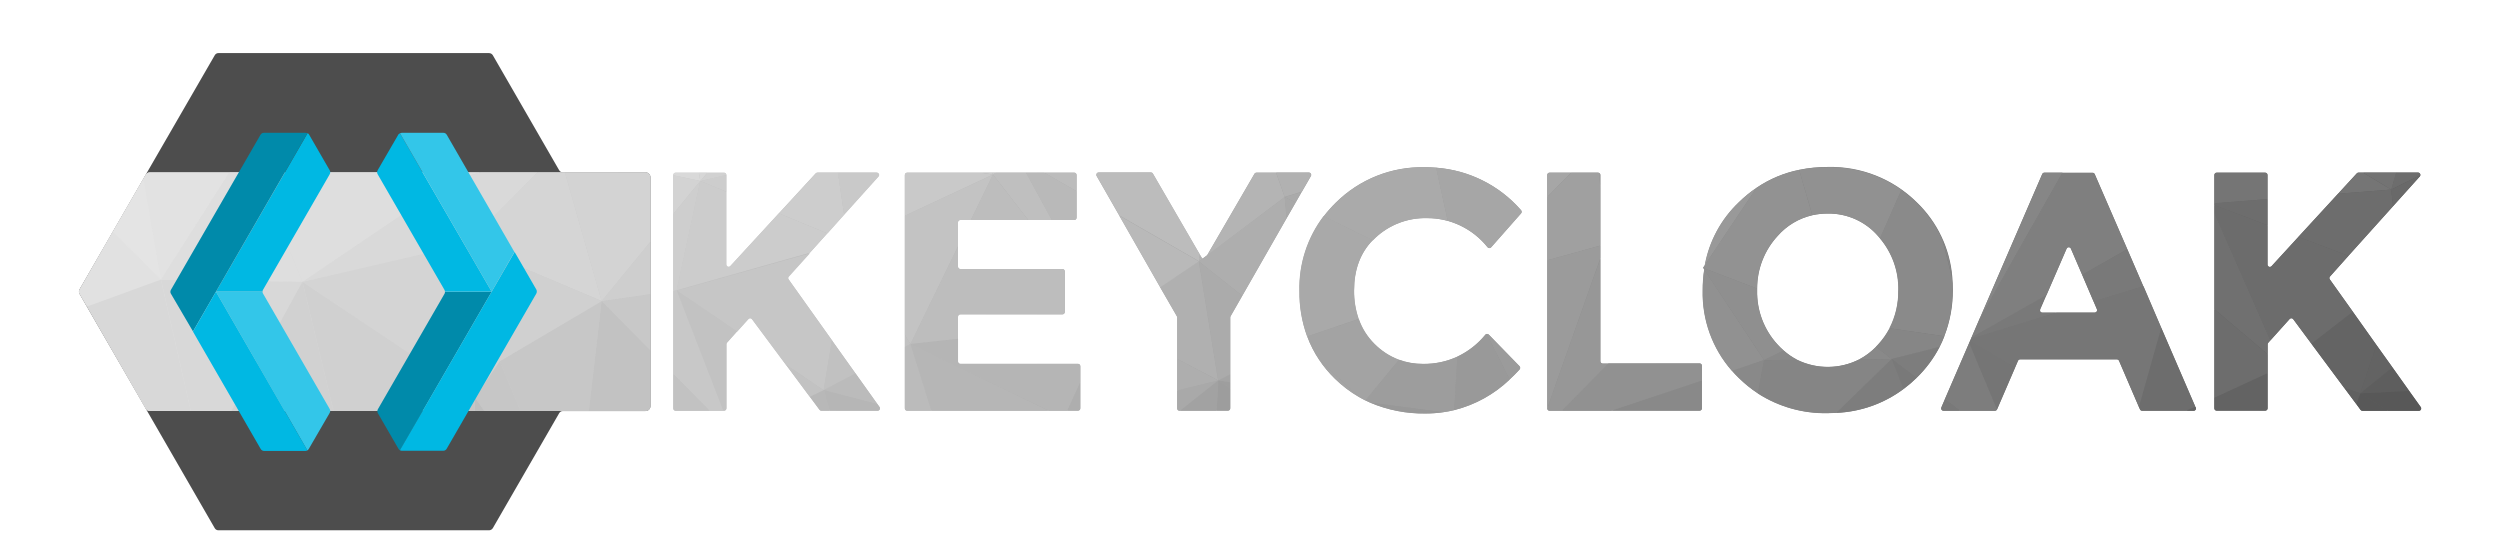
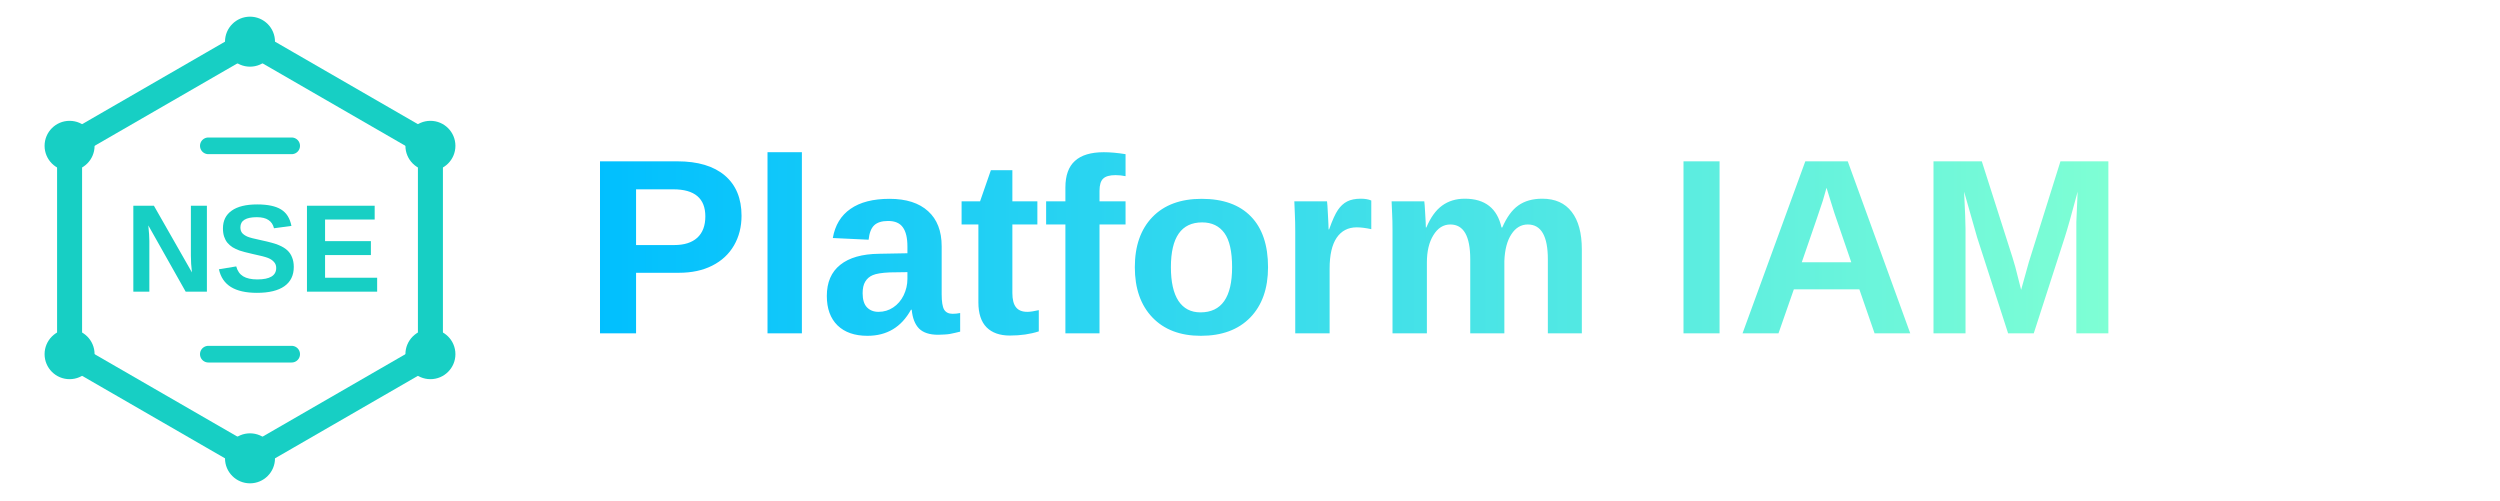
- <svg xmlns="http://www.w3.org/2000/svg" id="Guides" viewBox="0 230 600 130">
+ <svg xmlns="http://www.w3.org/2000/svg" width="300" height="60" viewBox="0 0 300 60" fill="none">
  <defs>
-     <style>.cls-1{fill:none;}.cls-2{fill:#4d4d4d;}.cls-3{clip-path:url(#clip-path);}.cls-4{fill:url(#linear-gradient);}.cls-5{fill:#e1e1e1;}.cls-6{fill:#585858;}.cls-7{fill:#696969;}.cls-8{fill:#5e5e5e;}.cls-9{fill:#6d6d6d;}.cls-10{fill:#636363;}.cls-11{fill:#737373;}.cls-12{fill:#757575;}.cls-13{fill:#646464;}.cls-14{fill:#6c6c6c;}.cls-15{fill:#606060;}.cls-16{fill:#707070;}.cls-17{fill:#767676;}.cls-18{fill:#797979;}.cls-19{fill:#7f7f7f;}.cls-20{fill:#868686;}.cls-21{fill:#8a8a8a;}.cls-22{fill:#7d7d7d;}.cls-23{fill:#919191;}.cls-24{fill:#858585;}.cls-25{fill:#929292;}.cls-26{fill:#898989;}.cls-27{fill:#8f8f8f;}.cls-28{fill:#999;}.cls-29{fill:#979797;}.cls-30{fill:#9f9f9f;}.cls-31{fill:#a6a6a6;}.cls-32{fill:#a0a0a0;}.cls-33{fill:#9b9b9b;}.cls-34{fill:#9d9d9d;}.cls-35{fill:#a3a3a3;}.cls-36{fill:#aaa;}.cls-37{fill:#a9a9a9;}.cls-38{fill:#989898;}.cls-39{fill:#b1b1b1;}.cls-40{fill:#9e9e9e;}.cls-41{fill:#a4a4a4;}.cls-42{fill:#aeaeae;}.cls-43{fill:#ababab;}.cls-44{fill:#b4b4b4;}.cls-45{fill:#a2a2a2;}.cls-46{fill:#bcbcbc;}.cls-47{fill:#b8b8b8;}.cls-48{fill:#b0b0b0;}.cls-49{fill:#b9b9b9;}.cls-50{fill:#bfbfbf;}.cls-51{fill:#b5b5b5;}.cls-52{fill:#bdbdbd;}.cls-53{fill:#b6b6b6;}.cls-54{fill:#c3c3c3;}.cls-55{fill:#c9c9c9;}.cls-56{fill:#bbb;}.cls-57{fill:#c1c1c1;}.cls-58{fill:#c6c6c6;}.cls-59{fill:#cdcdcd;}.cls-60{fill:#ccc;}.cls-61{fill:#c2c2c2;}.cls-62{fill:#c8c8c8;}.cls-63{fill:#c7c7c7;}.cls-64{fill:#cecece;}.cls-65{fill:#d3d3d3;}.cls-66{fill:#d5d5d5;}.cls-67{fill:#d0d0d0;}.cls-68{fill:#d9d9d9;}.cls-69{fill:#d4d4d4;}.cls-70{fill:#d8d8d8;}.cls-71{fill:#e2e2e2;}.cls-72{fill:#e4e4e4;}.cls-73{fill:#dedede;}.cls-74{fill:#c5c5c5;}.cls-75{fill:#d1d1d1;}.cls-76{fill:#cbcbcb;}.cls-77{fill:#d7d7d7;}.cls-78{fill:#ddd;}.cls-79{fill:#e3e3e3;}.cls-80{fill:#00b8e3;}.cls-81{fill:#33c6e9;}.cls-82{fill:#008aaa;}</style>
-     <clipPath id="clip-path">
-       <path class="cls-1" d="M580.49,328.6H567a0.58,0.58,0,0,1-.46-0.23l-1.05-1.43-2.88-3.87-7.86-10.58-4.39-5.92a0.56,0.56,0,0,0-.86,0l-4.6,5.12-0.52.59a0.55,0.55,0,0,0-.14.37V328a0.57,0.57,0,0,1-.56.56H532a0.56,0.56,0,0,1-.56-0.56V272a0.56,0.56,0,0,1,.56-0.56h11.63a0.56,0.56,0,0,1,.56.56v21.47a0.56,0.56,0,0,0,1,.38l6.42-7,9.55-10.39,4.48-4.87a0.56,0.56,0,0,1,.41-0.18h14.28a0.56,0.56,0,0,1,.56.58,0.63,0.63,0,0,1-.14.35l-6.43,7.15-10.7,11.9-4.46,5a0.55,0.55,0,0,0,0,.69l5.56,7.77,5.06,7.13,0.62,0.87,3.83,5.36,4,5.62,2.79,3.9A0.57,0.57,0,0,1,580.49,328.6ZM527,327.81a0.57,0.57,0,0,1-.51.79H514.11a0.55,0.55,0,0,1-.51-0.34l-0.25-.55h0l-4.78-11.11a0.55,0.55,0,0,0-.51-0.34H484.84a0.57,0.57,0,0,0-.52.34l-0.71,1.65-4.31,10v0a0.56,0.56,0,0,1-.5.32H466.43a0.56,0.56,0,0,1-.51-0.79l0.86-2,5.83-13.49h0l0.21-.48,0.25-.56,0.11-.28,1.94-4.5v0l0,0h0l15-34.67a0.57,0.57,0,0,1,.51-0.34h11.61a0.55,0.55,0,0,1,.51.34l7.79,18,3.85,8.91,4.31,10,8.15,18.87Zm-23.71-23.55-0.82-1.91-2.74-6.4L497,289.63a0.57,0.57,0,0,0-1,0l-4.86,11.21-1.48,3.42a0.56,0.56,0,0,0,.51.78h12.61A0.56,0.56,0,0,0,503.26,304.26Zm-36.64,6.44a24.47,24.47,0,0,1-1.14,2.55,28.69,28.69,0,0,1-5.52,7.42l0,0a30.51,30.51,0,0,1-3.13,2.68,29,29,0,0,1-16.14,5.72c-0.68,0-1.38.07-2.08,0.07a29.86,29.86,0,0,1-16.72-4.73,30.35,30.35,0,0,1-4.62-3.74c-0.57-.56-1.12-1.13-1.63-1.72a28.24,28.24,0,0,1-7-19.33,32.44,32.44,0,0,1,.37-5h0l-0.26-.38,0.42-.63a27.71,27.71,0,0,1,8.14-15.07,30.43,30.43,0,0,1,4.31-3.52,28.1,28.1,0,0,1,10.22-4.28h0a32.86,32.86,0,0,1,6.8-.67,29.36,29.36,0,0,1,21.35,8.47,28,28,0,0,1,8.53,17.89v0c0.1,1,.14,2.08.14,3.16A30.07,30.07,0,0,1,466.63,310.7Zm-11-11a18.72,18.72,0,0,0-4.4-12.46,7.21,7.21,0,0,0-.5-0.59,15.67,15.67,0,0,0-12.06-5.39,17.27,17.27,0,0,0-3.69.39,15.75,15.75,0,0,0-8.37,5,18.58,18.58,0,0,0-4.9,12.6c0,0.15,0,.29,0,0.45a18.54,18.54,0,0,0,4.91,13,16.28,16.28,0,0,0,1.48,1.44,15.69,15.69,0,0,0,3.22,2.21,16.71,16.71,0,0,0,14.94-.12,16.26,16.26,0,0,0,4-3c0.17-.17.34-0.34,0.5-0.52a18.55,18.55,0,0,0,2.77-3.92A19.13,19.13,0,0,0,455.6,299.69Zm-47.7,17.53H384.65a0.55,0.55,0,0,1-.56-0.55V272a0.55,0.55,0,0,0-.32-0.5,0.49,0.49,0,0,0-.24-0.06H371.9a0.56,0.56,0,0,0-.56.56v56a0.56,0.56,0,0,0,.56.56h36a0.56,0.56,0,0,0,.56-0.56V317.78A0.56,0.56,0,0,0,407.9,317.22Zm-63.24-47c-0.92-.08-1.85-0.11-2.8-0.11a29.36,29.36,0,0,0-21.31,8.51,30.65,30.65,0,0,0-2.88,3.25h0a28.57,28.57,0,0,0-5.83,18,30.78,30.78,0,0,0,1.86,10.9,26.61,26.61,0,0,0,2.87,5.6h0a28.23,28.23,0,0,0,3.79,4.53,28.92,28.92,0,0,0,5.7,4.34h0c0.51,0.29,1,.58,1.57.85q0.57,0.29,1.17.54h0a32.63,32.63,0,0,0,13.27,2.59,29.57,29.57,0,0,0,4.24-.3h0c0.88-.12,1.76-0.29,2.62-0.5a29.64,29.64,0,0,0,13.31-7.35c0.81-.74,1.61-1.55,2.39-2.4a0.57,0.57,0,0,0,0-.78l-7.38-7.59a0.54,0.54,0,0,0-.49-0.16,0.61,0.61,0,0,0-.33.2,18.73,18.73,0,0,1-15,7,16.65,16.65,0,0,1-5.78-1,16.21,16.21,0,0,1-5.91-3.85,15.61,15.61,0,0,1-3.74-5.94,20.28,20.28,0,0,1-1.09-6.85q0-7.43,4.44-12c0.22-.22.44-0.44,0.67-0.66a17.52,17.52,0,0,1,12.31-4.7,18.45,18.45,0,0,1,14.64,7,0.55,0.55,0,0,0,.84,0l7.18-8.14a0.58,0.58,0,0,0,0-.76A30,30,0,0,0,344.66,270.24Zm-32.26,5.82,2.17-3.78a0.56,0.56,0,0,0-.48-0.84H301.55a0.57,0.57,0,0,0-.48.28l-11.36,19.55h0l-0.61.45-0.46.35a0.58,0.58,0,0,1-.24-0.22l-0.19-.32-0.29-.48L276.7,271.71a0.57,0.57,0,0,0-.48-0.28H263.68a0.56,0.56,0,0,0-.48.84l5.44,9.5L278.47,299l4,6.93a0.57,0.57,0,0,1,.08.28V328a0.56,0.56,0,0,0,.56.56H294.7a0.56,0.56,0,0,0,.56-0.56V306.17a0.57,0.57,0,0,1,.08-0.28l2.8-4.9,10.64-18.61,2.18-3.79,1.44-2.53h0Zm-53.69,41.26H230.48a0.56,0.56,0,0,1-.56-0.56V306a0.57,0.57,0,0,1,.56-0.56H255a0.56,0.56,0,0,0,.56-0.56v-9.75a0.56,0.56,0,0,0-.56-0.56H230.48a0.56,0.56,0,0,1-.56-0.56V283.36a0.56,0.56,0,0,1,.56-0.56h27.34a0.56,0.56,0,0,0,.56-0.56V272a0.56,0.56,0,0,0-.56-0.56h-40.1a0.56,0.56,0,0,0-.56.56v56a0.56,0.56,0,0,0,.56.56h41a0.56,0.56,0,0,0,.56-0.56V317.87A0.56,0.56,0,0,0,258.72,317.31ZM210.59,327q-2.18-3-5.3-7.43-2.44-3.41-5.43-7.62l-0.2-.29q-7.44-10.46-10.43-14.62a0.56,0.56,0,0,1,0-.69l5.09-5.65h0l4.19-4.66,4-4.48,8.28-9.2a0.56,0.56,0,0,0-.42-0.93H196.18a0.57,0.57,0,0,0-.42.18l-8.85,9.61-11.6,12.62a0.56,0.56,0,0,1-1-.38V272a0.55,0.55,0,0,0-.56-0.55H162.15a0.56,0.56,0,0,0-.56.56v56a0.56,0.56,0,0,0,.56.56h11.63a0.56,0.56,0,0,0,.56-0.56V312.61a0.55,0.55,0,0,1,.14-0.37l2.42-2.71,2.7-3a0.56,0.56,0,0,1,.86,0l8.07,10.85,5.8,7.8,2.33,3.14a0.55,0.55,0,0,0,.45.23h13.51a0.57,0.57,0,0,0,.46-0.89Zm-55.66-55.65h-119a1.08,1.08,0,0,0-.91.51s0,0,0,0l-0.59,1-7.28,12.62-8,13.94a1,1,0,0,0,0,1.05l1.75,3L35,328.11a1.06,1.06,0,0,0,.92.53h119a1.18,1.18,0,0,0,1.17-1.18v-54.9A1.19,1.19,0,0,0,154.93,271.37Z" />
-     </clipPath>
-     <linearGradient id="linear-gradient" x1="17.66" y1="300.84" x2="584.47" y2="300.84" gradientUnits="userSpaceOnUse">
-       <stop offset="0" stop-color="#e6e6e6" />
-       <stop offset="1" stop-color="#595959" />
+     <linearGradient id="grad1" x1="0%" y1="0%" x2="100%" y2="0%">
+       <stop offset="0%" style="stop-color:#00bfff; stop-opacity:1" />
+       <stop offset="100%" style="stop-color:#7fffd4; stop-opacity:1" />
    </linearGradient>
  </defs>
-   <path class="cls-2" d="M135.1,271.36a1,1,0,0,1-.91-0.52l-15.91-27.58a1.08,1.08,0,0,0-.93-0.52H52.45a1,1,0,0,0-.91.52L35,271.88a0,0,0,0,0,0,0L19.08,299.47a1.07,1.07,0,0,0,0,1.05L35,328.1l16.53,28.65a1,1,0,0,0,.91.52h64.91a1.08,1.08,0,0,0,.93-0.52l15.92-27.58a1,1,0,0,1,.91-0.52h19.81a1.19,1.19,0,0,0,1.19-1.19v-54.9a1.19,1.19,0,0,0-1.19-1.19H135.1Z" />
-   <g class="cls-3">
-     <rect class="cls-4" x="17.66" y="262.56" width="566.81" height="76.56" />
-   </g>
-   <path class="cls-5" d="M38.62,297.11l-17.78,6.45-1.75-3a1,1,0,0,1,0-1.05l8-13.94Z" />
-   <path class="cls-6" d="M580.49,328.6h-7.34l-6.7-4.2,11.71-.59,2.79,3.9A0.57,0.57,0,0,1,580.49,328.6Z" />
-   <path class="cls-6" d="M573.15,328.6H567a0.58,0.58,0,0,1-.46-0.23l-1.05-1.43,1-2.55Z" />
-   <path class="cls-7" d="M580.89,272a0.63,0.63,0,0,1-.14.35l-6.43,7.15-0.4-4Z" />
-   <path class="cls-8" d="M578.16,323.81l-11.71.59,7.72-6.21Z" />
-   <path class="cls-9" d="M580.89,272l-7,3.49,1.19-4.07h5.23A0.56,0.56,0,0,1,580.89,272Z" />
-   <path class="cls-10" d="M574.17,318.19l-7.72,6.21,3.89-11.57Z" />
-   <polygon class="cls-11" points="575.1 271.43 573.91 275.5 567.14 271.43 575.1 271.43" />
-   <path class="cls-12" d="M544.21,272v5.79l-12.75,1V272a0.56,0.56,0,0,1,.56-0.56h11.63A0.56,0.56,0,0,1,544.21,272Z" />
-   <path class="cls-12" d="M573.91,275.5l-12.75,1,4.48-4.87a0.56,0.56,0,0,1,.41-0.18h1.09Z" />
-   <path class="cls-13" d="M570.34,312.83l-3.89,11.57-3.86-1.32-7.86-10.58,9.93-7.67,5.06,7.13Z" />
-   <polygon class="cls-9" points="544.22 277.78 544.22 284.06 531.46 279.23 531.46 278.77 544.22 277.78" />
-   <polygon class="cls-9" points="574.31 279.51 563.61 291.41 551.61 286.86 561.16 276.48 573.91 275.5 574.31 279.51" />
-   <path class="cls-14" d="M564.67,304.83l-9.93,7.67-4.39-5.92a0.56,0.56,0,0,0-.86,0l-4.6,5.12-13.42-30.46v-2l12.75,4.83v9.4a0.56,0.56,0,0,0,1,.38l6.42-7,12,4.54-4.46,5a0.55,0.55,0,0,0,0,.69Z" />
-   <polygon class="cls-15" points="566.45 324.39 565.48 326.94 562.6 323.07 566.45 324.39" />
-   <path class="cls-16" d="M544.88,311.65l-0.52.59a0.55,0.55,0,0,0-.14.37V315l-12.75-10.82v-23Z" />
-   <path class="cls-10" d="M527,327.81a0.57,0.57,0,0,1-.51.79H524.6l2.26-1Z" />
-   <path class="cls-10" d="M544.21,319.55V328a0.57,0.57,0,0,1-.56.56H532a0.56,0.56,0,0,1-.56-0.56v-2.6Z" />
-   <path class="cls-9" d="M526.86,327.55l-2.26,1H514.11a0.55,0.55,0,0,1-.51-0.34l-0.25-.55h0l5.36-19Z" />
-   <polygon class="cls-9" points="544.22 315.03 544.22 319.55 531.46 325.43 531.46 304.21 544.22 315.03" />
-   <path class="cls-17" d="M518.71,308.68l-5.36,19-4.78-11.11a0.55,0.55,0,0,0-.51-0.34H484.83a0.57,0.57,0,0,0-.52.34l-0.71,1.65-10.8-6.39,0.25-.56L493.6,305h9.15a0.56,0.56,0,0,0,.51-0.78l-0.82-1.91,12-3.64Z" />
-   <path class="cls-18" d="M493.6,305L473,311.29l0.11-.28,17.94-10.18-1.48,3.42a0.56,0.56,0,0,0,.51.78h3.46Z" />
-   <polygon class="cls-18" points="514.4 298.71 502.44 302.35 499.71 295.95 510.55 289.8 514.4 298.71" />
-   <path class="cls-12" d="M483.6,318.24l-4.31,10v0l-6.69-15.94h0l0.21-.48Z" />
-   <path class="cls-19" d="M510.55,289.8l-10.84,6.15L497,289.63a0.57,0.57,0,0,0-1,0l-4.86,11.21L473.16,311l1.94-4.5v0l0,0h0l19.84-35h7.26a0.55,0.55,0,0,1,.51.34Z" />
-   <path class="cls-20" d="M466.21,287.57a28.28,28.28,0,0,1,2.25,8.91Z" />
-   <path class="cls-20" d="M495,271.43l-19.84,35,15-34.67a0.57,0.57,0,0,1,.51-0.34H495Z" />
-   <path class="cls-21" d="M468.6,299.65a30.07,30.07,0,0,1-2,11.05l-13.16-1.93a19.13,19.13,0,0,0,2.14-9.09,18.72,18.72,0,0,0-4.4-12.46l5.14-11.66a29.67,29.67,0,0,1,3.59,3,28.15,28.15,0,0,1,6.27,9l2.25,8.91v0C468.55,297.52,468.6,298.57,468.6,299.65Z" />
-   <path class="cls-22" d="M454,316.16l11.5-2.91a28.69,28.69,0,0,1-5.52,7.42Z" />
-   <path class="cls-22" d="M479.28,328.27a0.56,0.56,0,0,1-.5.32h-8.34l-3.67-2.78,5.83-13.49Z" />
-   <path class="cls-18" d="M454,316.16l6,4.51,0,0a30.51,30.51,0,0,1-3.13,2.68Z" />
-   <path class="cls-18" d="M470.44,328.6h-4a0.56,0.56,0,0,1-.51-0.79l0.86-2Z" />
-   <path class="cls-20" d="M466.62,310.7a24.47,24.47,0,0,1-1.14,2.55L454,316.16l-3.79-2.95c0.17-.17.34-0.34,0.5-0.52a18.55,18.55,0,0,0,2.77-3.92Z" />
-   <path class="cls-22" d="M456.81,323.38a29,29,0,0,1-16.14,5.72L454,316.16Z" />
-   <path class="cls-23" d="M456.34,275.56l-5.14,11.66a7.21,7.21,0,0,0-.5-0.59,15.67,15.67,0,0,0-12.06-5.39,17.27,17.27,0,0,0-3.69.39l-3.16-10.84a32.86,32.86,0,0,1,6.8-.67A29.62,29.62,0,0,1,456.34,275.56Z" />
-   <path class="cls-24" d="M454,316.16L440.67,329.1c-0.68,0-1.38.07-2.08,0.07a29.86,29.86,0,0,1-16.72-4.73l1.49-8,7.92-.07a16.71,16.71,0,0,0,14.94-.12Z" />
-   <path class="cls-25" d="M434.95,281.64a15.75,15.75,0,0,0-8.37,5,18.58,18.58,0,0,0-4.9,12.6L409,294.4l-0.29-.11,0.42-.63,12.44-18.59a28.1,28.1,0,0,1,10.22-4.28h0Z" />
-   <path class="cls-26" d="M428.06,314.13a15.69,15.69,0,0,0,3.22,2.21l-7.92.07Z" />
-   <path class="cls-26" d="M454,316.16l-7.76.07a16.26,16.26,0,0,0,4-3Z" />
-   <path class="cls-27" d="M428.06,314.13l-4.69,2.28L409,294.68h0l-0.26-.38L409,294.4l12.68,4.84c0,0.15,0,.29,0,0.45a18.54,18.54,0,0,0,4.91,13A16.28,16.28,0,0,0,428.06,314.13Z" />
-   <path class="cls-28" d="M421.56,275.07l-12.44,18.59a27.71,27.71,0,0,1,8.14-15.07A30.43,30.43,0,0,1,421.56,275.07Z" />
-   <path class="cls-26" d="M386.64,328.6l21.82-7.24V328a0.56,0.56,0,0,1-.56.56H386.64Z" />
-   <path class="cls-26" d="M423.36,316.41l-1.49,8a30.35,30.35,0,0,1-4.62-3.74c-0.57-.56-1.12-1.13-1.63-1.72Z" />
-   <path class="cls-23" d="M408.46,317.78v3.57l-21.82,7.24H374.82l11.23-11.38H407.9A0.56,0.56,0,0,1,408.46,317.78Z" />
-   <path class="cls-23" d="M423.36,316.41L415.63,319a28.24,28.24,0,0,1-7-19.33,32.44,32.44,0,0,1,.37-5Z" />
-   <path class="cls-29" d="M386.05,317.22L374.82,328.6H371.9a0.56,0.56,0,0,1-.56-0.56v0l12.75-36v24.72a0.55,0.55,0,0,0,.56.55h1.4Z" />
-   <path class="cls-30" d="M384.09,272v3.18l-0.32-3.69A0.55,0.55,0,0,1,384.09,272Z" />
-   <path class="cls-31" d="M365.07,280.45a0.58,0.58,0,0,1,0,.76l-7.18,8.14a0.55,0.55,0,0,1-.84,0,19,19,0,0,0-9.61-6.37l-2.79-12.73A30,30,0,0,1,365.07,280.45Z" />
-   <path class="cls-31" d="M377.09,271.43l-5.75,5.84V272a0.56,0.56,0,0,1,.56-0.56h5.19Z" />
-   <path class="cls-32" d="M384.09,275.17v13.77l-12.75,3.53v-15.2l5.75-5.84h6.44a0.49,0.49,0,0,1,.24.06Z" />
-   <path class="cls-33" d="M364.7,317.9a0.57,0.57,0,0,1,0,.78c-0.78.86-1.58,1.66-2.39,2.4l-5.5-10.94a0.54,0.54,0,0,1,.49.16Z" />
-   <polygon class="cls-33" points="384.09 288.94 384.09 291.95 371.34 327.99 371.34 292.47 384.09 288.94" />
-   <path class="cls-28" d="M362.34,321.09A29.64,29.64,0,0,1,349,328.43l0.75-12.85a19.5,19.5,0,0,0,6.72-5.24,0.61,0.61,0,0,1,.33-0.2Z" />
-   <path class="cls-34" d="M349.78,315.59L349,328.43c-0.86.21-1.74,0.38-2.62,0.5h0l-17.51-2.29h0q-0.6-.26-1.17-0.54l8.08-9.77a16.65,16.65,0,0,0,5.78,1A19.47,19.47,0,0,0,349.78,315.59Z" />
-   <path class="cls-35" d="M335.75,316.33l-8.08,9.77c-0.53-.27-1.05-0.55-1.57-0.85h0l-9.49-8.88h0a26.61,26.61,0,0,1-2.87-5.6l12.39-4.21a15.61,15.61,0,0,0,3.74,5.94A16.21,16.21,0,0,0,335.75,316.33Z" />
-   <polygon class="cls-36" points="308.33 277.29 312.4 276.06 310.96 278.59 308.33 277.29" />
-   <path class="cls-36" d="M347.46,283a18.89,18.89,0,0,0-5-.66,17.52,17.52,0,0,0-12.31,4.7c-0.24.22-.46,0.44-0.67,0.66l-11.78-5.78h0a30.65,30.65,0,0,1,2.88-3.25,29.36,29.36,0,0,1,21.31-8.51c1,0,1.88,0,2.8.11Z" />
-   <polygon class="cls-37" points="308.33 277.29 310.96 278.59 308.78 282.38 308.33 277.29" />
-   <path class="cls-37" d="M325,299.68a20.28,20.28,0,0,0,1.09,6.85l-12.39,4.21a30.78,30.78,0,0,1-1.86-10.9,28.57,28.57,0,0,1,5.83-18l11.78,5.78Q325,292.25,325,299.68Z" />
-   <path class="cls-38" d="M328.86,326.64h0Z" />
-   <path class="cls-38" d="M346.38,328.94a29.57,29.57,0,0,1-4.24.3,32.63,32.63,0,0,1-13.27-2.59Z" />
-   <path class="cls-39" d="M314.57,272.27L312.4,276l-4.08,1.25-2.05-5.86h7.81A0.56,0.56,0,0,1,314.57,272.27Z" />
-   <polygon class="cls-40" points="295.26 321.73 295.26 323.23 292.37 321.31 295.26 321.73" />
-   <path class="cls-34" d="M295.26,323.23V328a0.56,0.56,0,0,1-.56.56H292l0.39-7.29Z" />
-   <polygon class="cls-41" points="292.37 321.31 295.26 319.82 295.26 321.73 292.37 321.31" />
-   <path class="cls-41" d="M326.09,325.25a28.92,28.92,0,0,1-5.7-4.34,28.23,28.23,0,0,1-3.79-4.53Z" />
-   <polygon class="cls-42" points="308.78 282.38 298.14 300.99 287.74 292.74 288.63 292.07 289.09 291.72 289.7 291.27 289.7 291.26 289.71 291.25 308.33 277.29 308.78 282.38" />
-   <path class="cls-43" d="M298.14,301l-2.8,4.9a0.57,0.57,0,0,0-.08.28v13.66l-2.89,1.48-4.63-28.57Z" />
-   <path class="cls-44" d="M288.4,291.85a0.58,0.58,0,0,0,.24.22l-0.89.67,0.47-1.21Z" />
-   <path class="cls-44" d="M308.33,277.29l-18.62,14,11.36-19.55a0.57,0.57,0,0,1,.48-0.28h4.72Z" />
-   <polygon class="cls-45" points="292.37 321.31 291.98 328.6 283.15 328.6 292.37 321.31" />
-   <path class="cls-46" d="M258.38,272v3.9l-7.76-4.46h7.2A0.56,0.56,0,0,1,258.38,272Z" />
-   <path class="cls-46" d="M287.92,291l-0.18,1.69-19.11-11-5.44-9.5a0.56,0.56,0,0,1,.48-0.84h12.54a0.57,0.57,0,0,1,.48.28Z" />
-   <polygon class="cls-47" points="288.21 291.53 287.74 292.74 287.92 291.05 288.21 291.53" />
-   <path class="cls-37" d="M292.37,321.31l-9.22,7.29h-0.09a0.56,0.56,0,0,1-.56-0.56V323.7Z" />
-   <path class="cls-48" d="M282.51,316.14v-10a0.57,0.57,0,0,0-.08-0.28l-4-6.93,9.28-6.23,4.63,28.57Z" />
-   <path class="cls-42" d="M256.1,328.6l3.17-6.88V328a0.56,0.56,0,0,1-.56.56H256.1Z" />
-   <polygon class="cls-42" points="292.37 321.31 282.5 323.7 282.5 316.14 292.37 321.31" />
-   <path class="cls-49" d="M258.38,275.89v6.35a0.56,0.56,0,0,1-.56.56h-5.39l-6.2-11.37h4.38Z" />
-   <polygon class="cls-49" points="287.74 292.74 278.47 298.96 268.63 281.77 287.74 292.74" />
-   <polygon class="cls-50" points="252.44 282.8 246.77 282.8 238.32 271.89 238.99 271.43 246.24 271.43 252.44 282.8" />
-   <path class="cls-51" d="M259.28,317.87v3.85l-3.17,6.88h-4.35l-33.24-16,11.41-1.24v5.43a0.56,0.56,0,0,0,.56.56h28.24A0.56,0.56,0,0,1,259.28,317.87Z" />
-   <polygon class="cls-52" points="246.77 282.8 233.01 282.8 238.32 271.89 246.77 282.8" />
-   <path class="cls-52" d="M255.52,295.13v9.75a0.56,0.56,0,0,1-.56.56H230.48a0.57,0.57,0,0,0-.56.56v5.31l-11.41,1.24,11.41-23.42V294a0.56,0.56,0,0,0,.56.56H255A0.56,0.56,0,0,1,255.52,295.13Z" />
-   <polygon class="cls-53" points="251.75 328.6 223.55 328.6 218.51 312.55 251.75 328.6" />
-   <path class="cls-54" d="M238.32,271.9L233,282.8h-2.53a0.56,0.56,0,0,0-.56.56v5.78l-11.41,23.42-1.34-2.2V281.77Z" />
-   <path class="cls-55" d="M210.87,272.36l-8.28,9.2-1.53-10.13h9.39A0.56,0.56,0,0,1,210.87,272.36Z" />
-   <path class="cls-55" d="M238.32,271.9l-21.16,9.87V272a0.56,0.56,0,0,1,.56-0.56h17.6Z" />
-   <path class="cls-56" d="M205.29,319.58q3.12,4.39,5.3,7.43l-12.93-3.38Z" />
-   <path class="cls-56" d="M223.55,328.6h-5.83a0.56,0.56,0,0,1-.56-0.56V313.27l1.34-.71Z" />
-   <path class="cls-53" d="M210.63,328.6H199.16l-1.49-5L210.59,327l0.49,0.69A0.57,0.57,0,0,1,210.63,328.6Z" />
-   <path class="cls-57" d="M199.86,312q3,4.22,5.43,7.62l-7.62,4,2-12Z" />
-   <polygon class="cls-57" points="218.51 312.55 217.17 313.27 217.17 310.36 218.51 312.55" />
-   <path class="cls-58" d="M199.66,311.67l-2,12-9.12-6.2-8.07-10.85a0.56,0.56,0,0,0-.86,0l-2.7,3-14.5-9.85,32-9-5.09,5.65a0.56,0.56,0,0,0,0,.69Q192.21,301.2,199.66,311.67Z" />
-   <path class="cls-47" d="M199.16,328.6h-2a0.55,0.55,0,0,1-.45-0.23l-2.33-3.14,3.33-1.61Z" />
-   <polygon class="cls-59" points="168.07 273.44 174.34 271.98 174.34 276.03 168.07 273.44" />
-   <path class="cls-59" d="M202.6,281.56l-4,4.48-11.65-4.82,8.85-9.61a0.57,0.57,0,0,1,.42-0.18h4.89Z" />
-   <path class="cls-60" d="M198.57,286l-4.19,4.66h0l-32,9,5.66-26.25,6.27,2.59v17.43a0.56,0.56,0,0,0,1,.38l11.61-12.62Z" />
-   <path class="cls-61" d="M162.4,299.68l14.5,9.85-2.42,2.71a0.55,0.55,0,0,0-.14.37V328a0.56,0.56,0,0,1-.56.56h-0.16Z" />
-   <polygon class="cls-61" points="197.66 323.63 194.34 325.23 188.54 317.43 197.66 323.63" />
-   <polygon class="cls-62" points="144.39 302.26 156.11 300.59 156.11 314.18 144.39 302.26" />
-   <polygon class="cls-62" points="173.62 328.6 170.3 328.6 161.59 319.74 161.59 299.8 162.4 299.69 173.62 328.6" />
-   <path class="cls-61" d="M144.39,302.26l11.72,11.92v13.28a1.18,1.18,0,0,1-1.17,1.18H141.31Z" />
-   <path class="cls-61" d="M170.3,328.6h-8.15a0.56,0.56,0,0,1-.56-0.56v-8.3Z" />
-   <polygon class="cls-63" points="144.39 302.26 141.31 328.63 124.91 328.63 119.94 316.67 144.39 302.26" />
-   <polygon class="cls-64" points="144.39 302.26 156.11 288 156.11 300.59 144.39 302.26" />
-   <polygon class="cls-64" points="168.07 273.44 162.4 299.69 161.59 299.8 161.59 281.32 168.07 273.44" />
-   <path class="cls-65" d="M156.11,272.55V288l-11.72,14.27-8.84-30.9h19.37A1.19,1.19,0,0,1,156.11,272.55Z" />
-   <polygon class="cls-65" points="168.07 273.44 161.59 281.32 161.59 272.06 168.07 273.44" />
-   <polygon class="cls-58" points="124.91 328.63 116.26 328.63 114.02 325.42 119.94 316.67 124.91 328.63" />
-   <polygon class="cls-66" points="144.39 302.26 111.96 288.55 129.02 271.36 135.56 271.36 144.39 302.26" />
-   <path class="cls-67" d="M112,288.55l8,28.12,24.45-14.41Z" />
-   <polygon class="cls-50" points="116.26 328.63 113.92 328.63 114.02 325.42 116.26 328.63" />
-   <polygon class="cls-68" points="129.02 271.36 111.96 288.55 108.88 273.18 115.46 271.36 129.02 271.36" />
-   <path class="cls-69" d="M112,288.55l-39.37,9.08L114,325.42Z" />
-   <path class="cls-67" d="M112,288.55L114,325.42l5.92-8.75Z" />
-   <path class="cls-68" d="M108.88,273.18L72.59,297.63,112,288.55Z" />
-   <polygon class="cls-70" points="72.59 297.63 55.52 328.63 45.8 328.63 38.62 297.11 72.59 297.63" />
-   <path class="cls-71" d="M55.09,271.36L38.62,297.11l-4.2-24.2,0.59-1s0,0,0,0a1.08,1.08,0,0,1,.91-0.51H55.09Z" />
-   <path class="cls-70" d="M45.8,328.63H35.93A1.06,1.06,0,0,1,35,328.1L20.83,303.56l17.78-6.45Z" />
-   <polygon class="cls-72" points="38.62 297.11 27.13 285.53 34.41 272.91 38.62 297.11" />
-   <polygon class="cls-73" points="90.57 271.36 79.22 271.36 61.83 271.36 72.59 297.63 108.88 273.18 97.94 271.36 90.57 271.36" />
-   <polygon class="cls-73" points="57.34 271.36 55.09 271.36 38.62 297.11 72.59 297.63 61.83 271.36 57.34 271.36" />
-   <polygon class="cls-74" points="106.12 328.63 112.45 328.63 113.92 328.63 114.02 325.42 106.12 328.63" />
-   <polygon class="cls-67" points="114.02 325.42 72.59 297.63 80.05 328.63 90.57 328.63 106.12 328.63 114.02 325.42" />
-   <polygon class="cls-75" points="55.52 328.63 57.34 328.63 79.22 328.63 80.05 328.63 72.59 297.63 55.52 328.63" />
-   <polygon class="cls-62" points="238.99 271.43 238.32 271.89 238 271.43 238.99 271.43" />
-   <polygon class="cls-76" points="238.32 271.89 235.33 271.43 238 271.43 238.32 271.89" />
-   <path class="cls-75" d="M174.34,272l-6.27,1.45,1.72-2h4A0.55,0.55,0,0,1,174.34,272Z" />
-   <polygon class="cls-77" points="169.79 271.43 168.07 273.44 167.72 271.43 169.79 271.43" />
-   <path class="cls-68" d="M168.07,273.44l-6.48-1.38V272a0.56,0.56,0,0,1,.56-0.56h5.57Z" />
-   <polygon class="cls-78" points="108.99 271.36 108.88 273.18 115.46 271.36 112.45 271.36 108.99 271.36" />
-   <polygon class="cls-79" points="97.94 271.36 108.88 273.18 107.87 271.36 97.94 271.36" />
-   <polygon class="cls-71" points="107.87 271.36 108.88 273.18 108.99 271.36 107.87 271.36" />
-   <path class="cls-80" d="M79.11,271.86l-16,27.72A0.93,0.93,0,0,0,63,300H51.83l22-38.05a0.86,0.86,0,0,1,.33.32l0,0,5,8.65A1,1,0,0,1,79.11,271.86Z" />
-   <path class="cls-81" d="M79.09,329.16l-5,8.61a1,1,0,0,1-.34.32L51.82,300H63a0.85,0.85,0,0,0,.11.43,0.1,0.1,0,0,0,0,0l16,27.7A0.94,0.94,0,0,1,79.09,329.16Z" />
-   <path class="cls-82" d="M73.78,262L51.83,300h0l-5.51,9.54L41,300.46a0.85,0.85,0,0,1-.11-0.43,0.93,0.93,0,0,1,.12-0.45l5.33-9.23,16.18-28a0.94,0.94,0,0,1,.82-0.48h9.93A1,1,0,0,1,73.78,262Z" />
-   <path class="cls-80" d="M73.78,338.09a1,1,0,0,1-.47.13H63.38a0.94,0.94,0,0,1-.82-0.48L47.77,312.12l-1.46-2.54L51.82,300Z" />
-   <path class="cls-82" d="M118,300L96,338.09a1,1,0,0,1-.33-0.32l0,0-5-8.63a1,1,0,0,1,0-.89l16-27.72a0.93,0.93,0,0,0,.13-0.48H118Z" />
-   <path class="cls-80" d="M128.83,300a0.93,0.93,0,0,1-.13.48l-21.52,37.26a0.94,0.94,0,0,1-.8.44H96.46a1,1,0,0,1-.48-0.13L118,300l5.51-9.53,5.23,9.06A0.92,0.92,0,0,1,128.83,300Z" />
-   <path class="cls-80" d="M118,300H106.78a0.92,0.92,0,0,0-.13-0.47l-16-27.69a0.94,0.94,0,0,1,0-1l5-8.62A1,1,0,0,1,96,262Z" />
-   <path class="cls-81" d="M123.46,290.48h0L118,300,96,262a1,1,0,0,1,.48-0.13h9.92a0.94,0.94,0,0,1,.8.44Z" />
+   <line x1="30" y1="5" x2="51.65" y2="17.5" stroke="#17CFC4" stroke-width="3" />
+   <line x1="51.65" y1="17.5" x2="51.65" y2="42.5" stroke="#17CFC4" stroke-width="3" />
+   <line x1="51.65" y1="42.5" x2="30" y2="55" stroke="#17CFC4" stroke-width="3" />
+   <line x1="30" y1="55" x2="8.35" y2="42.5" stroke="#17CFC4" stroke-width="3" />
+   <line x1="8.35" y1="42.5" x2="8.35" y2="17.5" stroke="#17CFC4" stroke-width="3" />
+   <line x1="8.35" y1="17.5" x2="30" y2="5" stroke="#17CFC4" stroke-width="3" />
+   <circle cx="30" cy="5" r="3" fill="#17CFC4" />
+   <circle cx="51.65" cy="17.5" r="3" fill="#17CFC4" />
+   <circle cx="51.65" cy="42.5" r="3" fill="#17CFC4" />
+   <circle cx="30" cy="55" r="3" fill="#17CFC4" />
+   <circle cx="8.35" cy="42.5" r="3" fill="#17CFC4" />
+   <circle cx="8.35" cy="17.5" r="3" fill="#17CFC4" />
+   <line x1="25" y1="17.5" x2="35" y2="17.5" stroke="#17CFC4" stroke-linecap="round" stroke-width="2" />
+   <line x1="25" y1="42.5" x2="35" y2="42.5" stroke="#17CFC4" stroke-linecap="round" stroke-width="2" />
+   <text x="15" y="35" font-family="Arial, Helvetica, sans-serif" font-size="15" font-weight="bold" fill="#17CFC4">NSE</text>
+   <text x="70" y="40" font-family="Arial, Helvetica, sans-serif" font-size="30" font-weight="bold" fill="url(#grad1)">Platform IAM</text>
</svg>
